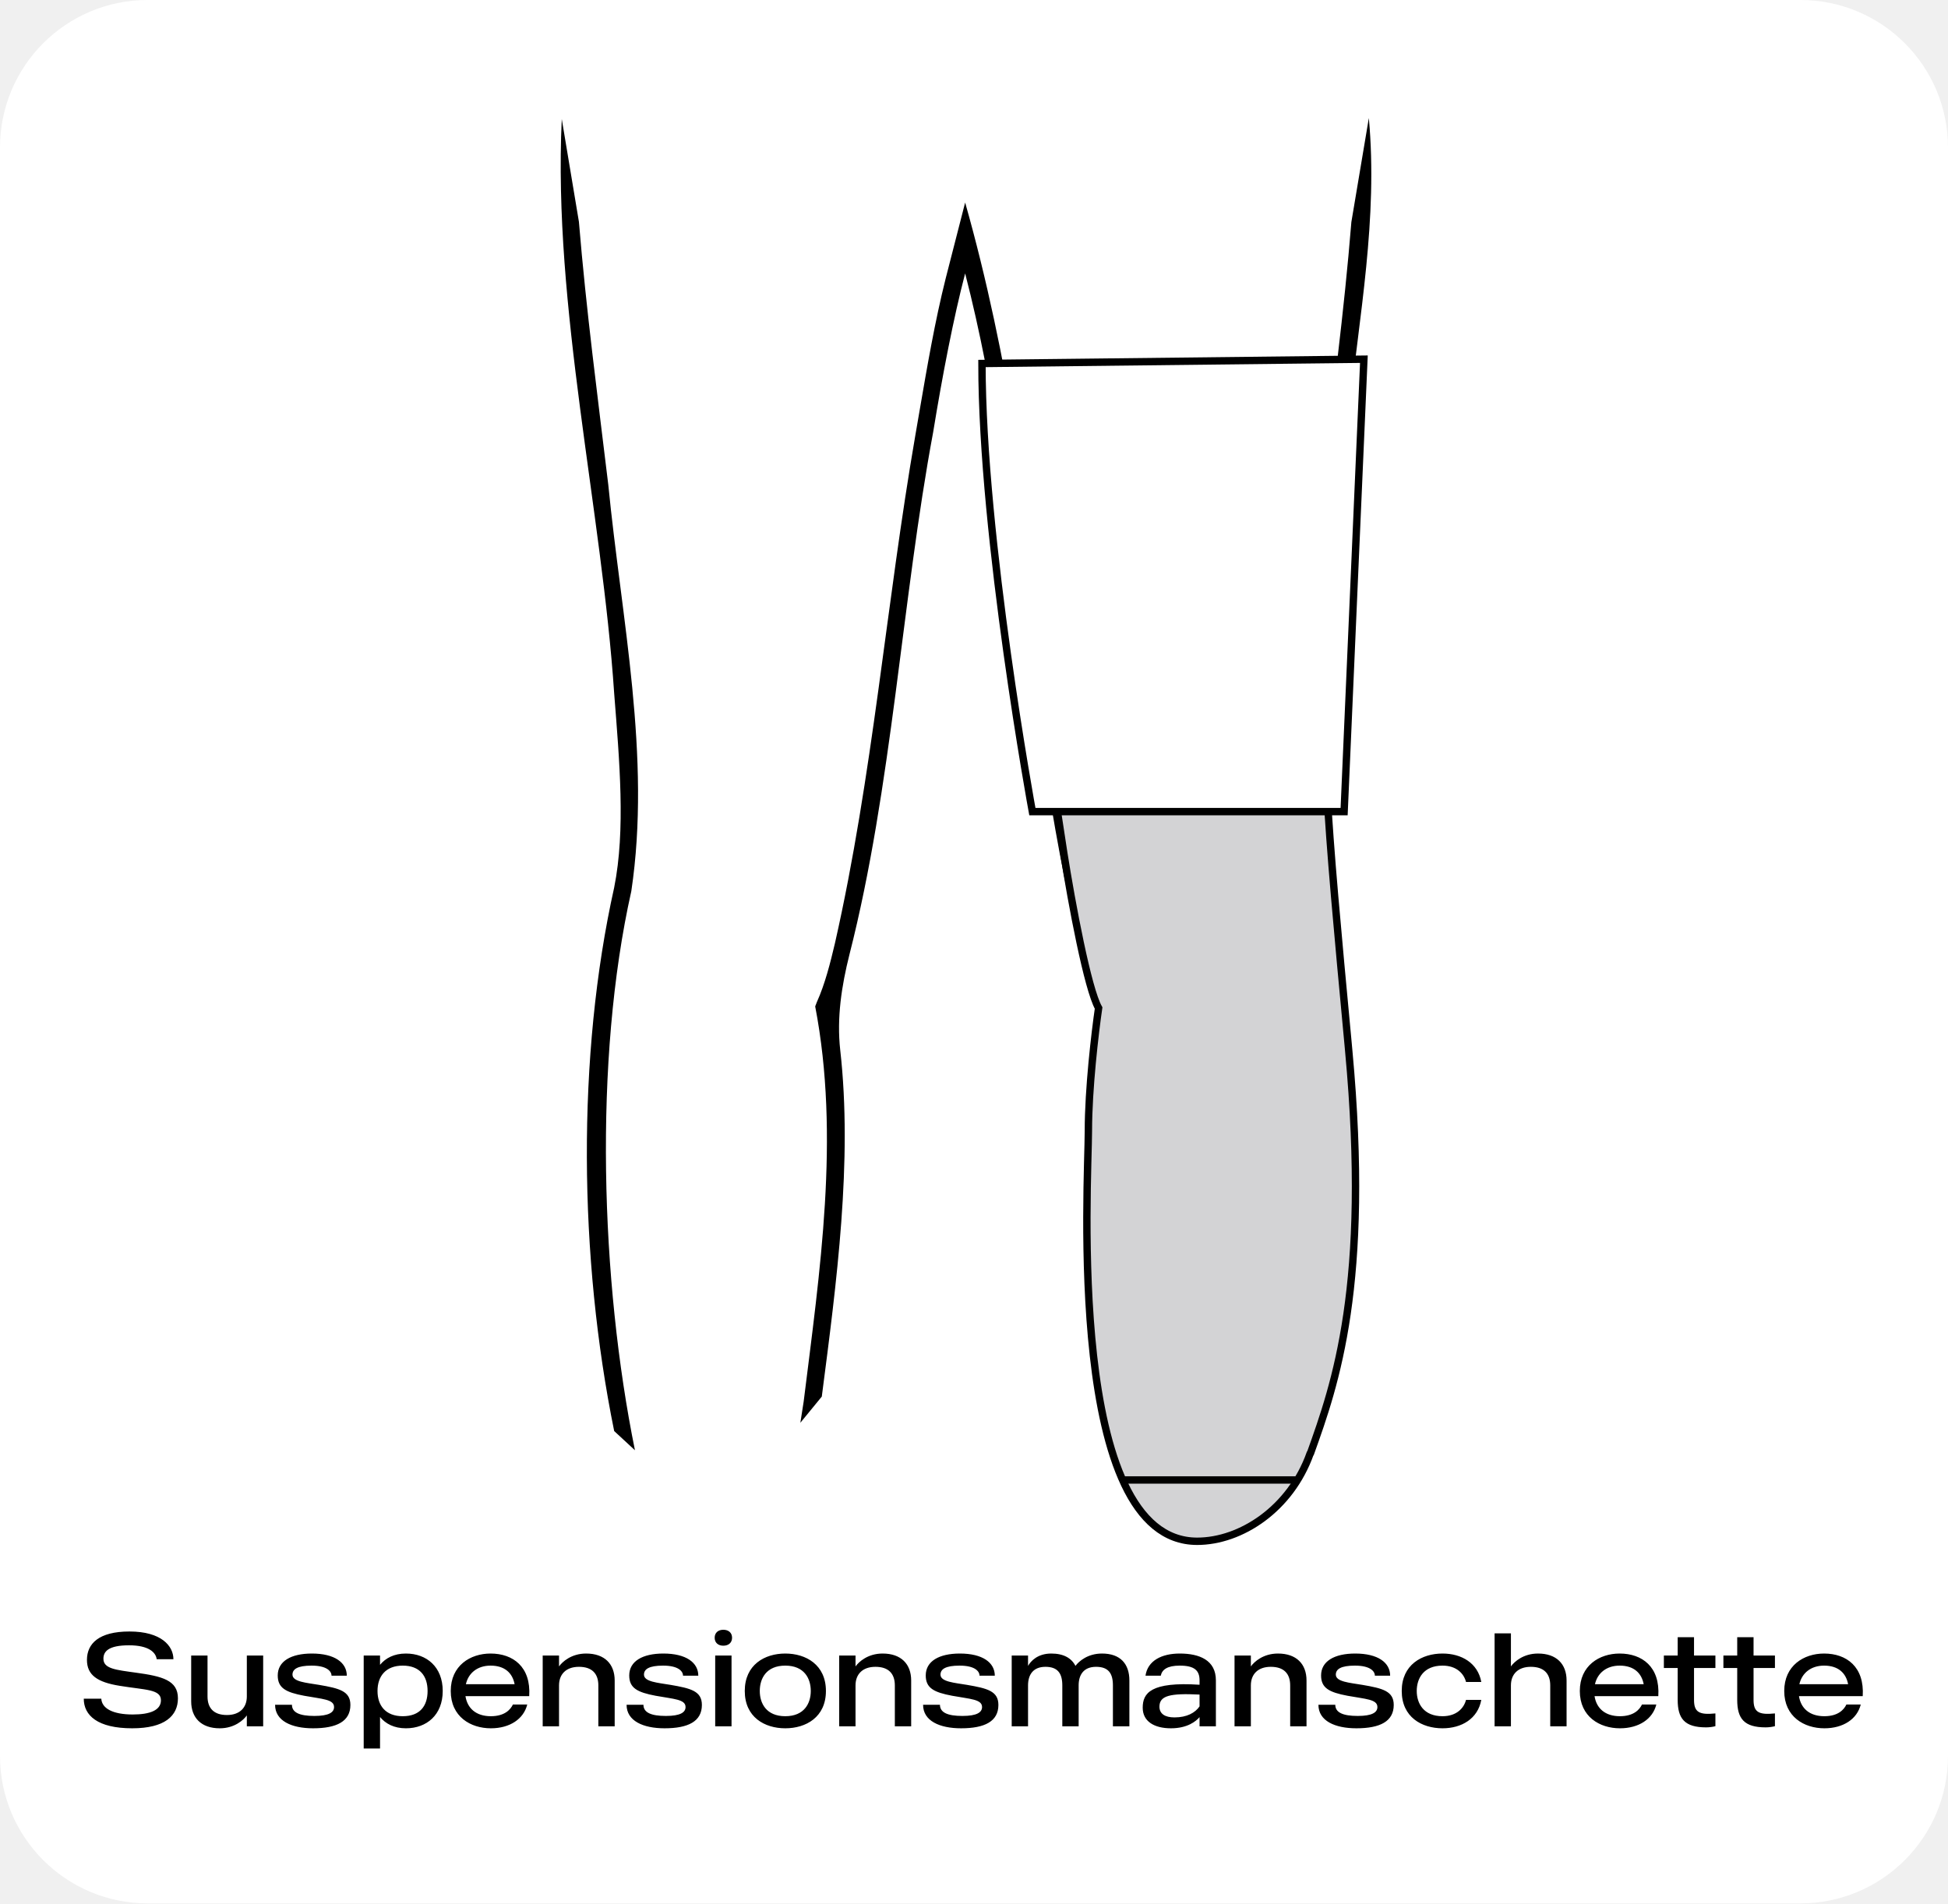
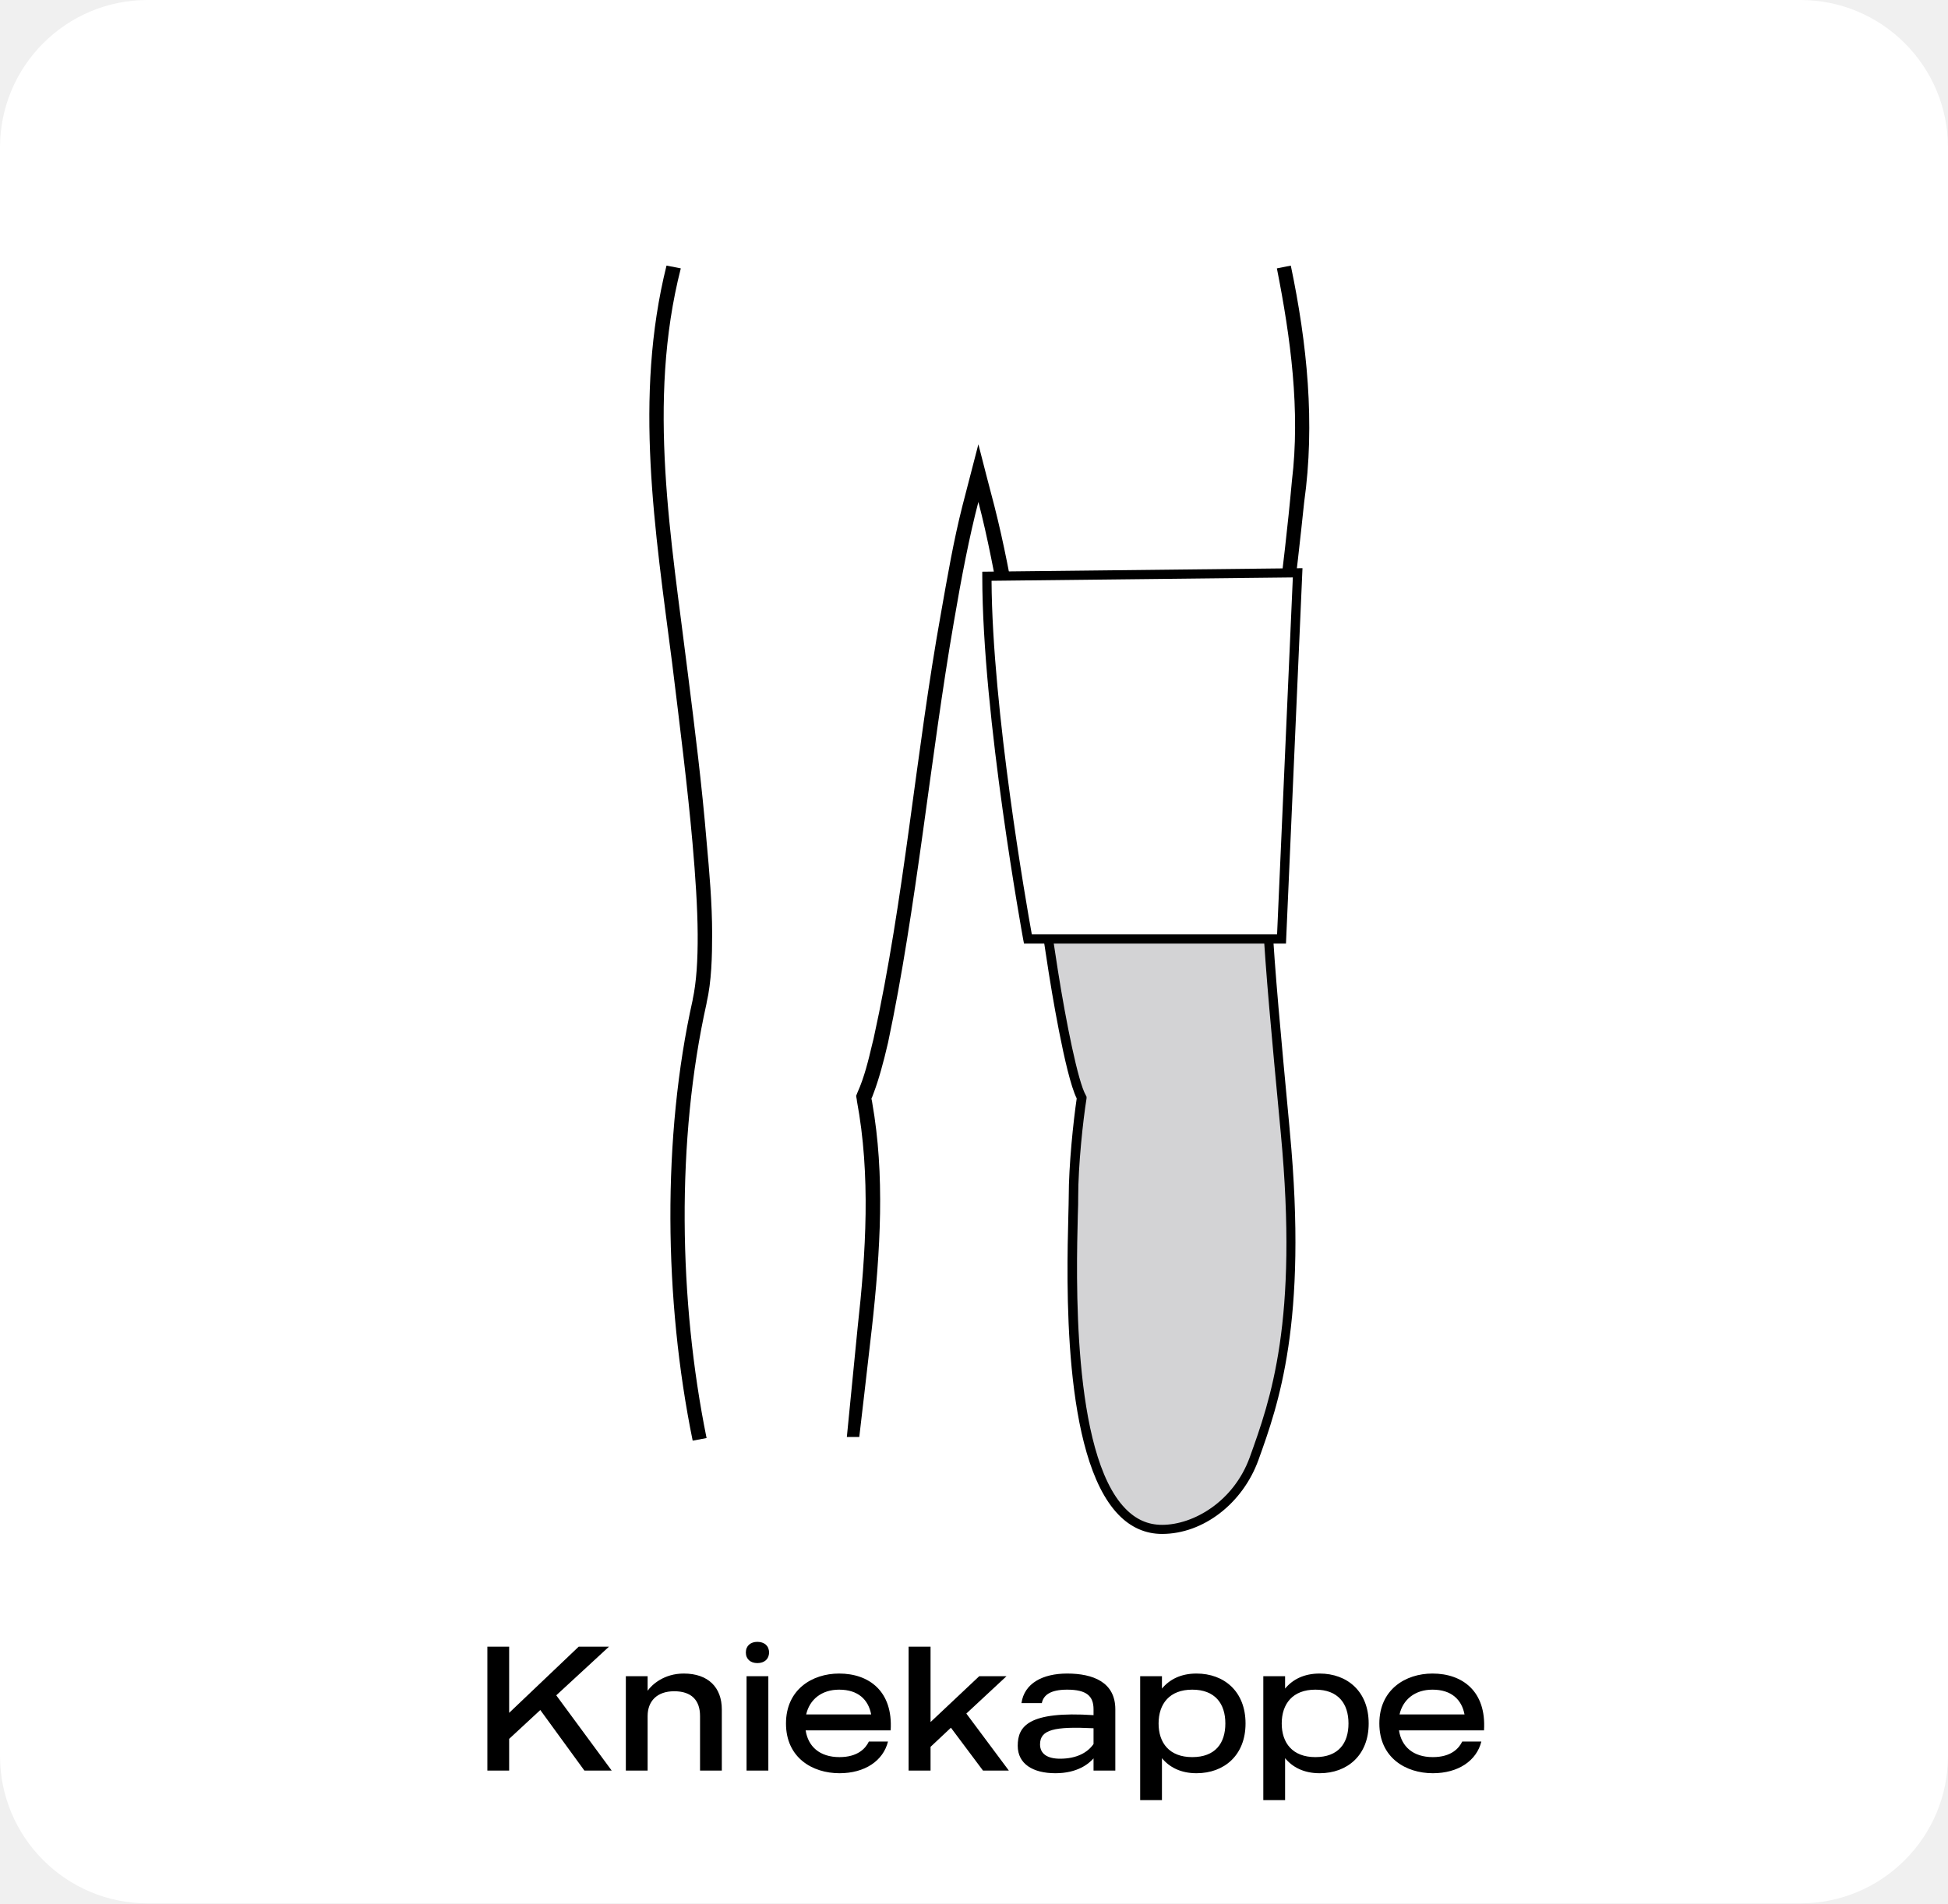
<svg xmlns="http://www.w3.org/2000/svg" width="132" height="129" viewBox="0 0 132 129" fill="none">
  <rect width="132" height="129" rx="10" fill="white" />
-   <path d="M9.204 113.364C10.986 113.607 12.057 113.877 12.057 115.101C12.057 116.289 11.166 117.135 8.961 117.135C6.612 117.135 5.676 116.262 5.676 115.128H6.864C6.9 115.785 7.638 116.199 8.997 116.199C10.167 116.199 10.905 115.911 10.905 115.236C10.905 114.48 9.861 114.543 8.106 114.255C6.594 114.012 5.892 113.526 5.892 112.5C5.892 111.402 6.693 110.574 8.772 110.574C10.932 110.574 11.751 111.555 11.751 112.455H10.617C10.563 111.996 10.086 111.51 8.745 111.51C7.341 111.51 7.008 111.933 7.008 112.419C7.008 113.103 7.854 113.175 9.204 113.364ZM16.726 112.203H17.833V117H16.726V116.262C16.501 116.577 15.889 117.135 14.89 117.135C13.639 117.135 12.955 116.424 12.955 115.308V112.203H14.062V114.975C14.062 115.785 14.503 116.235 15.376 116.235C16.249 116.235 16.726 115.731 16.726 114.975V112.203ZM21.619 114.192C22.978 114.426 23.743 114.606 23.743 115.551C23.743 116.667 22.816 117.135 21.214 117.135C19.756 117.135 18.64 116.631 18.64 115.542H19.783C19.783 116.064 20.296 116.298 21.304 116.298C22.285 116.298 22.636 116.055 22.636 115.695C22.636 115.164 21.835 115.155 20.611 114.93C19.369 114.696 18.82 114.408 18.82 113.553C18.82 112.59 19.72 112.068 21.133 112.068C22.672 112.068 23.5 112.68 23.5 113.571H22.465C22.465 113.265 22.141 112.887 21.115 112.887C20.152 112.887 19.819 113.13 19.819 113.499C19.819 113.985 20.764 114.048 21.619 114.192ZM27.507 112.068C28.911 112.068 30 112.977 30 114.606C30 116.226 28.911 117.135 27.507 117.135C26.706 117.135 26.13 116.829 25.752 116.37V118.503H24.645V112.203H25.752V112.833C26.13 112.374 26.706 112.068 27.507 112.068ZM27.291 116.316C28.461 116.316 28.974 115.614 28.974 114.606C28.974 113.589 28.443 112.887 27.291 112.887C26.139 112.887 25.581 113.607 25.581 114.606C25.581 115.596 26.13 116.316 27.291 116.316ZM33.242 112.068C34.764 112.068 35.987 112.968 35.861 114.957H31.541C31.668 115.776 32.252 116.316 33.261 116.316C34.197 116.316 34.593 115.866 34.755 115.524H35.727C35.483 116.505 34.547 117.135 33.261 117.135C31.892 117.135 30.543 116.352 30.543 114.606C30.543 112.887 31.866 112.068 33.242 112.068ZM31.569 114.147H34.871C34.727 113.391 34.206 112.887 33.242 112.887C32.352 112.887 31.739 113.391 31.569 114.147ZM39.717 112.068C40.968 112.068 41.652 112.779 41.652 113.895V117H40.545V114.228C40.545 113.418 40.104 112.968 39.231 112.968C38.358 112.968 37.881 113.472 37.881 114.228V117H36.774V112.203H37.881V112.941C38.106 112.626 38.718 112.068 39.717 112.068ZM45.437 114.192C46.796 114.426 47.561 114.606 47.561 115.551C47.561 116.667 46.634 117.135 45.032 117.135C43.574 117.135 42.458 116.631 42.458 115.542H43.601C43.601 116.064 44.114 116.298 45.122 116.298C46.103 116.298 46.454 116.055 46.454 115.695C46.454 115.164 45.653 115.155 44.429 114.93C43.187 114.696 42.638 114.408 42.638 113.553C42.638 112.59 43.538 112.068 44.951 112.068C46.49 112.068 47.318 112.68 47.318 113.571H46.283C46.283 113.265 45.959 112.887 44.933 112.887C43.97 112.887 43.637 113.13 43.637 113.499C43.637 113.985 44.582 114.048 45.437 114.192ZM48.463 117V112.203H49.57V117H48.463ZM49.012 111.537C48.67 111.537 48.427 111.339 48.427 110.997C48.427 110.655 48.67 110.457 49.012 110.457C49.363 110.457 49.606 110.655 49.606 110.997C49.606 111.339 49.363 111.537 49.012 111.537ZM53.212 112.068C54.616 112.068 55.966 112.833 55.966 114.606C55.966 116.379 54.616 117.135 53.212 117.135C51.808 117.135 50.467 116.379 50.467 114.606C50.467 112.833 51.808 112.068 53.212 112.068ZM53.212 116.316C54.499 116.316 54.94 115.443 54.94 114.606C54.94 113.76 54.499 112.887 53.212 112.887C51.925 112.887 51.484 113.76 51.484 114.606C51.484 115.443 51.925 116.316 53.212 116.316ZM59.808 112.068C61.059 112.068 61.743 112.779 61.743 113.895V117H60.636V114.228C60.636 113.418 60.195 112.968 59.322 112.968C58.449 112.968 57.972 113.472 57.972 114.228V117H56.865V112.203H57.972V112.941C58.197 112.626 58.809 112.068 59.808 112.068ZM65.529 114.192C66.888 114.426 67.653 114.606 67.653 115.551C67.653 116.667 66.726 117.135 65.124 117.135C63.666 117.135 62.55 116.631 62.55 115.542H63.693C63.693 116.064 64.206 116.298 65.214 116.298C66.195 116.298 66.546 116.055 66.546 115.695C66.546 115.164 65.745 115.155 64.521 114.93C63.279 114.696 62.73 114.408 62.73 113.553C62.73 112.59 63.63 112.068 65.043 112.068C66.582 112.068 67.41 112.68 67.41 113.571H66.375C66.375 113.265 66.051 112.887 65.025 112.887C64.062 112.887 63.729 113.13 63.729 113.499C63.729 113.985 64.674 114.048 65.529 114.192ZM74.675 112.068C75.926 112.068 76.529 112.779 76.529 113.895V117H75.413V114.228C75.413 113.418 75.116 112.968 74.27 112.968C73.433 112.968 73.091 113.508 73.091 114.228V117H71.984V114.228C71.984 113.418 71.678 112.968 70.841 112.968C70.004 112.968 69.662 113.508 69.662 114.228V117H68.555V112.203H69.662V112.905C69.842 112.59 70.301 112.068 71.237 112.068C72.065 112.068 72.605 112.374 72.875 112.905C73.118 112.581 73.712 112.068 74.675 112.068ZM79.943 112.068C81.266 112.068 82.391 112.509 82.391 113.886V117H81.284V116.379C81.05 116.649 80.474 117.135 79.349 117.135C78.197 117.135 77.432 116.658 77.432 115.74C77.432 114.75 77.972 113.967 81.284 114.183V113.886C81.284 113.22 80.942 112.887 79.943 112.887C79.088 112.887 78.737 113.166 78.656 113.571H77.621C77.765 112.563 78.701 112.068 79.943 112.068ZM81.284 115.65V114.849C79.286 114.75 78.566 114.921 78.566 115.668C78.566 116.154 78.944 116.397 79.583 116.397C80.429 116.397 80.987 116.082 81.284 115.65ZM86.597 112.068C87.848 112.068 88.532 112.779 88.532 113.895V117H87.425V114.228C87.425 113.418 86.984 112.968 86.111 112.968C85.238 112.968 84.761 113.472 84.761 114.228V117H83.654V112.203H84.761V112.941C84.986 112.626 85.598 112.068 86.597 112.068ZM92.318 114.192C93.677 114.426 94.442 114.606 94.442 115.551C94.442 116.667 93.515 117.135 91.913 117.135C90.455 117.135 89.339 116.631 89.339 115.542H90.482C90.482 116.064 90.995 116.298 92.003 116.298C92.984 116.298 93.335 116.055 93.335 115.695C93.335 115.164 92.534 115.155 91.31 114.93C90.068 114.696 89.519 114.408 89.519 113.553C89.519 112.59 90.419 112.068 91.832 112.068C93.371 112.068 94.199 112.68 94.199 113.571H93.164C93.164 113.265 92.84 112.887 91.814 112.887C90.851 112.887 90.518 113.13 90.518 113.499C90.518 113.985 91.463 114.048 92.318 114.192ZM97.747 116.316C98.719 116.316 99.205 115.749 99.34 115.209H100.375C100.141 116.487 99.043 117.135 97.747 117.135C96.343 117.135 94.984 116.379 94.984 114.606C94.984 112.833 96.343 112.068 97.747 112.068C99.043 112.068 100.141 112.716 100.375 113.994H99.34C99.205 113.454 98.719 112.887 97.747 112.887C96.46 112.887 96.001 113.76 96.001 114.606C96.001 115.443 96.46 116.316 97.747 116.316ZM104.219 112.068C105.47 112.068 106.154 112.779 106.154 113.895V117H105.047V114.228C105.047 113.418 104.606 112.968 103.733 112.968C102.86 112.968 102.383 113.472 102.383 114.228V117H101.276V110.7H102.383V112.941C102.608 112.626 103.22 112.068 104.219 112.068ZM109.751 112.068C111.272 112.068 112.496 112.968 112.37 114.957H108.05C108.176 115.776 108.761 116.316 109.769 116.316C110.705 116.316 111.101 115.866 111.263 115.524H112.235C111.992 116.505 111.056 117.135 109.769 117.135C108.401 117.135 107.051 116.352 107.051 114.606C107.051 112.887 108.374 112.068 109.751 112.068ZM108.077 114.147H111.38C111.236 113.391 110.714 112.887 109.751 112.887C108.86 112.887 108.248 113.391 108.077 114.147ZM116.239 113.049H114.79V115.209C114.79 116.019 115.114 116.244 116.239 116.127V116.991C116.077 117.036 115.834 117.072 115.609 117.072C114.151 117.072 113.683 116.478 113.683 115.209V113.049H112.747V112.203H113.683V110.961H114.79V112.203H116.239V113.049ZM120.273 113.049H118.824V115.209C118.824 116.019 119.148 116.244 120.273 116.127V116.991C120.111 117.036 119.868 117.072 119.643 117.072C118.185 117.072 117.717 116.478 117.717 115.209V113.049H116.781V112.203H117.717V110.961H118.824V112.203H120.273V113.049ZM123.603 112.068C125.124 112.068 126.348 112.968 126.222 114.957H121.902C122.028 115.776 122.613 116.316 123.621 116.316C124.557 116.316 124.953 115.866 125.115 115.524H126.087C125.844 116.505 124.908 117.135 123.621 117.135C122.253 117.135 120.903 116.352 120.903 114.606C120.903 112.887 122.226 112.068 123.603 112.068ZM121.929 114.147H125.232C125.088 113.391 124.566 112.887 123.603 112.887C122.712 112.887 122.1 113.391 121.929 114.147Z" fill="black" />
-   <g clip-path="url(#clip0_9385_5189)">
-     <rect width="55" height="97" transform="translate(38 8)" fill="white" />
-     <path fill-rule="evenodd" clip-rule="evenodd" d="M92.755 8C93.38 14.824 92.107 21.357 91.392 28.181C90.343 38.912 87.887 49.979 89.204 60.125C91.638 70.946 91.594 83.809 89.561 95.145H88.356C90.388 84.055 90.477 71.35 88.043 60.417C86.681 51.393 88.646 42.212 89.539 33.21C90.276 27.171 91.08 21.155 91.571 15.049" fill="black" />
-     <path fill-rule="evenodd" clip-rule="evenodd" d="M54.234 96.427L54.458 94.99C55.552 86.168 56.936 77.031 55.239 68.209L55.351 67.917C55.909 66.683 56.266 65.246 56.579 63.921C59.147 52.585 60.04 40.957 62.028 29.485C62.117 28.924 62.229 28.363 62.318 27.802C62.832 24.816 63.345 21.808 64.082 18.867C64.171 18.508 65.288 14.175 65.4 13.727C68.37 24.188 69.754 35.075 71.25 45.806C72.121 51.732 72.836 57.658 74.175 63.45C74.466 64.909 74.868 66.548 75.448 67.94L75.627 68.231C73.93 77.144 75.136 86.28 76.163 95.192H74.957C74.578 92.251 74.243 89.356 73.997 86.505C73.439 80.04 73.305 74.046 74.332 68.411C69.62 52.854 69.464 34.245 65.4 18.53C64.618 21.516 63.859 25.445 63.234 29.283C61.112 40.665 60.442 53.393 57.562 64.685C57.026 66.817 56.691 68.995 56.936 71.172C57.785 78.692 56.691 86.909 55.686 94.653" fill="black" />
-     <path fill-rule="evenodd" clip-rule="evenodd" d="M38.067 8.07C37.464 20.776 40.791 34.605 41.618 46.996C41.975 51.575 42.399 56.245 41.618 60.151C39.072 71.555 39.228 85.248 41.618 96.989L43.025 98.291C40.702 86.842 40.211 71.847 42.779 60.398C44.141 51.284 42.109 41.945 41.216 32.831C40.501 26.905 39.72 21.001 39.228 15.029" fill="black" />
-     <path d="M88.779 98.511C87.44 102.26 84.09 104.46 81.12 104.46C72.21 104.46 73.751 80.193 73.751 76.647C73.751 73.796 74.198 70.002 74.443 68.318C73.706 67.016 72.635 61.314 72.076 57.767C71.63 54.916 69.173 38.641 67.99 30.852H91.593C91.347 32.221 90.7 36.419 90.097 42.255C89.36 49.461 89.896 55.208 91.347 70.72L91.392 71.214C92.866 87.085 90.477 93.82 88.802 98.489L88.779 98.511Z" fill="#D3D3D5" stroke="black" stroke-width="0.5" stroke-miterlimit="10" />
-     <path d="M75.939 100.305H87.953" stroke="black" stroke-width="0.5" stroke-miterlimit="10" />
-     <path d="M66.539 24.636L92.42 24.344L91.08 55.008H69.955C69.955 55.008 66.539 36.466 66.539 24.636Z" fill="white" stroke="black" stroke-width="0.5" stroke-miterlimit="10" />
-   </g>
-   <defs>
-     <clipPath id="clip0_9385_5189">
-       <rect width="55" height="97" fill="white" transform="translate(38 8)" />
-     </clipPath>
-   </defs>
+   <path d="M39.6 120L36.612 115.896L34.501 117.852V120H33.025V111.6H34.501V116.088L39.217 111.6H41.269L37.693 114.9L41.449 120H39.6ZM46.332 113.424C48 113.424 48.912 114.372 48.912 115.86V120H47.436V116.304C47.436 115.224 46.848 114.624 45.684 114.624C44.52 114.624 43.884 115.296 43.884 116.304V120H42.408V113.604H43.884V114.588C44.184 114.168 45 113.424 46.332 113.424ZM50.588 120V113.604H52.064V120H50.588ZM51.32 112.716C50.864 112.716 50.54 112.452 50.54 111.996C50.54 111.54 50.864 111.276 51.32 111.276C51.788 111.276 52.112 111.54 52.112 111.996C52.112 112.452 51.788 112.716 51.32 112.716ZM56.86 113.424C58.888 113.424 60.52 114.624 60.352 117.276H54.592C54.76 118.368 55.54 119.088 56.884 119.088C58.132 119.088 58.66 118.488 58.876 118.032H60.172C59.848 119.34 58.6 120.18 56.884 120.18C55.06 120.18 53.26 119.136 53.26 116.808C53.26 114.516 55.024 113.424 56.86 113.424ZM54.628 116.196H59.032C58.84 115.188 58.144 114.516 56.86 114.516C55.672 114.516 54.856 115.188 54.628 116.196ZM66.609 120L64.436 117.096L63.056 118.392V120H61.569V111.6H63.056V116.712L66.356 113.604H68.204L65.481 116.136L68.361 120H66.609ZM72.311 113.424C74.076 113.424 75.576 114.012 75.576 115.848V120H74.1V119.172C73.787 119.532 73.019 120.18 71.519 120.18C69.984 120.18 68.963 119.544 68.963 118.32C68.963 117 69.683 115.956 74.1 116.244V115.848C74.1 114.96 73.644 114.516 72.311 114.516C71.171 114.516 70.704 114.888 70.596 115.428H69.216C69.407 114.084 70.656 113.424 72.311 113.424ZM74.1 118.2V117.132C71.436 117 70.475 117.228 70.475 118.224C70.475 118.872 70.98 119.196 71.832 119.196C72.96 119.196 73.704 118.776 74.1 118.2ZM81.076 113.424C82.948 113.424 84.4 114.636 84.4 116.808C84.4 118.968 82.948 120.18 81.076 120.18C80.008 120.18 79.24 119.772 78.736 119.16V122.004H77.26V113.604H78.736V114.444C79.24 113.832 80.008 113.424 81.076 113.424ZM80.788 119.088C82.348 119.088 83.032 118.152 83.032 116.808C83.032 115.452 82.324 114.516 80.788 114.516C79.252 114.516 78.508 115.476 78.508 116.808C78.508 118.128 79.24 119.088 80.788 119.088ZM89.42 113.424C91.292 113.424 92.744 114.636 92.744 116.808C92.744 118.968 91.292 120.18 89.42 120.18C88.352 120.18 87.584 119.772 87.08 119.16V122.004H85.604V113.604H87.08V114.444C87.584 113.832 88.352 113.424 89.42 113.424ZM89.132 119.088C90.692 119.088 91.376 118.152 91.376 116.808C91.376 115.452 90.668 114.516 89.132 114.516C87.596 114.516 86.852 115.476 86.852 116.808C86.852 118.128 87.584 119.088 89.132 119.088ZM97.067 113.424C99.095 113.424 100.727 114.624 100.559 117.276H94.799C94.967 118.368 95.747 119.088 97.091 119.088C98.339 119.088 98.867 118.488 99.083 118.032H100.379C100.055 119.34 98.807 120.18 97.091 120.18C95.267 120.18 93.467 119.136 93.467 116.808C93.467 114.516 95.231 113.424 97.067 113.424ZM94.835 116.196H99.239C99.047 115.188 98.351 114.516 97.067 114.516C95.879 114.516 95.063 115.188 94.835 116.196Z" fill="black" />
+   <path fill-rule="evenodd" clip-rule="evenodd" d="M87.467 18C88.573 23.28 89.126 28.686 88.372 34.041C88.108 36.581 87.806 39.221 87.48 41.848C87.354 42.866 87.228 43.897 87.102 44.915C86.574 49.215 86.046 53.414 85.719 57.11C85.518 59.398 85.38 61.485 85.367 63.295C85.355 65.093 85.443 66.614 85.707 67.758V67.783C87.68 76.545 87.655 86.967 85.996 96.144H85.015C86.662 87.155 86.738 76.847 84.764 67.997V67.971C84.437 66.513 84.387 64.816 84.387 63.295C84.387 61.221 84.525 59.096 84.714 57.022C85.053 53.326 85.531 49.63 85.996 45.934C86.172 44.538 86.348 43.143 86.524 41.735C86.901 38.705 87.266 35.663 87.542 32.595C88.12 27.831 87.454 22.878 86.524 18.189L87.48 18H87.467Z" fill="black" />
+   <path fill-rule="evenodd" clip-rule="evenodd" d="M59.069 90.113C59.672 84.695 59.961 79.616 59.106 74.751C59.094 74.662 59.081 74.575 59.056 74.499V74.461V74.436V74.411L59.081 74.398C59.119 74.298 59.157 74.21 59.194 74.097C59.534 73.204 59.86 72.035 60.175 70.665C62.098 61.613 63.041 51.343 64.638 42.14C65.153 39.111 65.694 36.32 66.297 34.019C66.297 34.019 66.297 34.019 66.297 34.007C66.297 34.007 66.297 34.007 66.297 34.019C66.9 36.32 67.441 39.111 67.969 42.153C68.007 42.341 68.032 42.542 68.07 42.731C68.547 45.61 69 48.69 69.44 51.782C69.465 51.959 69.49 52.122 69.515 52.285L69.566 52.625V52.725C69.666 53.304 69.742 53.882 69.83 54.46L69.918 55.076C70.081 56.233 70.245 57.364 70.408 58.496C70.747 60.872 71.099 63.16 71.439 65.246C71.778 67.245 72.118 69.068 72.469 70.615V70.652C72.796 72.022 73.123 73.192 73.463 74.084C73.5 74.185 73.538 74.285 73.576 74.373V74.398L73.601 74.424C73.601 74.487 73.576 74.549 73.563 74.612C73.538 74.725 73.526 74.851 73.5 74.964C72.771 79.301 72.872 84.079 73.312 89.082C73.513 91.382 73.79 93.733 74.091 96.122H75.085C74.783 93.758 74.519 91.382 74.305 88.994C73.878 84.292 73.689 79.301 74.582 74.587V74.549L74.632 74.26L74.494 74.021C74.016 72.89 73.689 71.57 73.45 70.388C73.023 68.641 72.696 66.843 72.407 65.058C71.904 62.091 71.477 59.099 71.062 56.094C71.011 55.705 70.948 55.315 70.898 54.925C70.747 53.819 70.584 52.713 70.421 51.619V51.531C70.031 48.665 69.603 45.798 69.113 42.882C69.063 42.568 69.013 42.253 68.95 41.952C68.51 39.4 68.019 36.797 67.378 34.283C67.265 33.868 66.41 30.575 66.297 30.109C66.184 30.549 65.316 33.881 65.216 34.283C64.612 36.659 64.198 39.098 63.77 41.512C62.035 51.129 61.294 60.872 59.194 70.401C59.157 70.539 59.131 70.665 59.094 70.803C58.842 71.872 58.566 73.016 58.113 74.021L58.012 74.273L58.063 74.562V74.6C59.006 79.628 58.679 84.908 58.113 89.987L57.384 97.392H58.226C58.226 97.392 58.867 91.923 59.069 90.1V90.113Z" fill="black" />
+   <path fill-rule="evenodd" clip-rule="evenodd" d="M46.937 97.64C44.988 88.111 44.862 77.023 46.937 67.77V67.745C47.188 66.601 47.288 65.093 47.276 63.295C47.263 61.485 47.125 59.398 46.924 57.11C46.597 53.401 46.069 49.202 45.541 44.903C44.384 35.914 42.939 26.938 45.164 18L46.132 18.189C43.819 27.253 45.491 36.543 46.61 45.645C47.087 49.441 47.565 53.225 47.879 57.022C48.068 59.096 48.256 61.221 48.256 63.295C48.256 64.803 48.219 66.513 47.879 67.971V67.997C45.805 77.287 45.994 88.174 47.879 97.464" fill="black" />
+   <path d="M84.99 98.852C83.897 101.882 81.168 103.654 78.755 103.654C71.501 103.654 72.746 84.017 72.746 81.151C72.746 78.851 73.098 75.771 73.299 74.4C72.696 73.344 71.841 68.743 71.376 65.864C71.011 63.564 69.012 50.389 68.044 44.078H87.24C87.039 45.184 86.511 48.591 86.034 53.306C85.43 59.139 85.87 63.79 87.052 76.349L87.09 76.751C88.297 89.599 86.336 95.043 84.978 98.827L84.99 98.852Z" fill="#D3D3D5" />
+   <path d="M78.742 103.962C77.623 103.962 76.63 103.522 75.801 102.668C71.966 98.733 72.281 86.815 72.394 82.327C72.406 81.811 72.419 81.397 72.419 81.133C72.419 78.958 72.733 75.991 72.96 74.445C72.168 72.873 71.174 66.625 71.061 65.909C70.659 63.331 68.22 47.303 67.73 44.122L67.68 43.758H87.618L87.555 44.122C87.341 45.254 86.826 48.636 86.348 53.325C85.757 59.133 86.197 63.797 87.366 76.28L87.404 76.72C88.624 89.644 86.612 95.225 85.28 98.934C84.211 101.901 81.533 103.962 78.742 103.962ZM68.421 44.386C69.012 48.271 71.3 63.319 71.69 65.808C72.231 69.228 73.048 73.326 73.576 74.231L73.626 74.332V74.445C73.387 75.941 73.06 78.958 73.06 81.145C73.06 81.409 73.06 81.824 73.035 82.352C72.935 86.35 72.608 98.494 76.253 102.24C76.97 102.982 77.787 103.346 78.742 103.346C80.867 103.346 83.595 101.775 84.689 98.758C86.084 94.873 87.995 89.581 86.788 76.796L86.75 76.393C85.569 63.834 85.129 59.145 85.732 53.287C86.172 49.013 86.637 45.807 86.876 44.399H68.421V44.386Z" fill="black" />
+   <path d="M66.875 39.059L87.932 38.82L86.839 63.636H69.653C69.653 63.636 66.875 48.626 66.875 39.059Z" fill="white" />
+   <path d="M87.14 63.952H69.389L69.339 63.701C69.314 63.55 66.561 48.552 66.561 39.061V38.747L88.259 38.508L87.14 63.952ZM69.917 63.324H86.537L87.605 39.136L67.189 39.363C67.239 48.112 69.552 61.312 69.917 63.324Z" fill="black" />
</svg>
